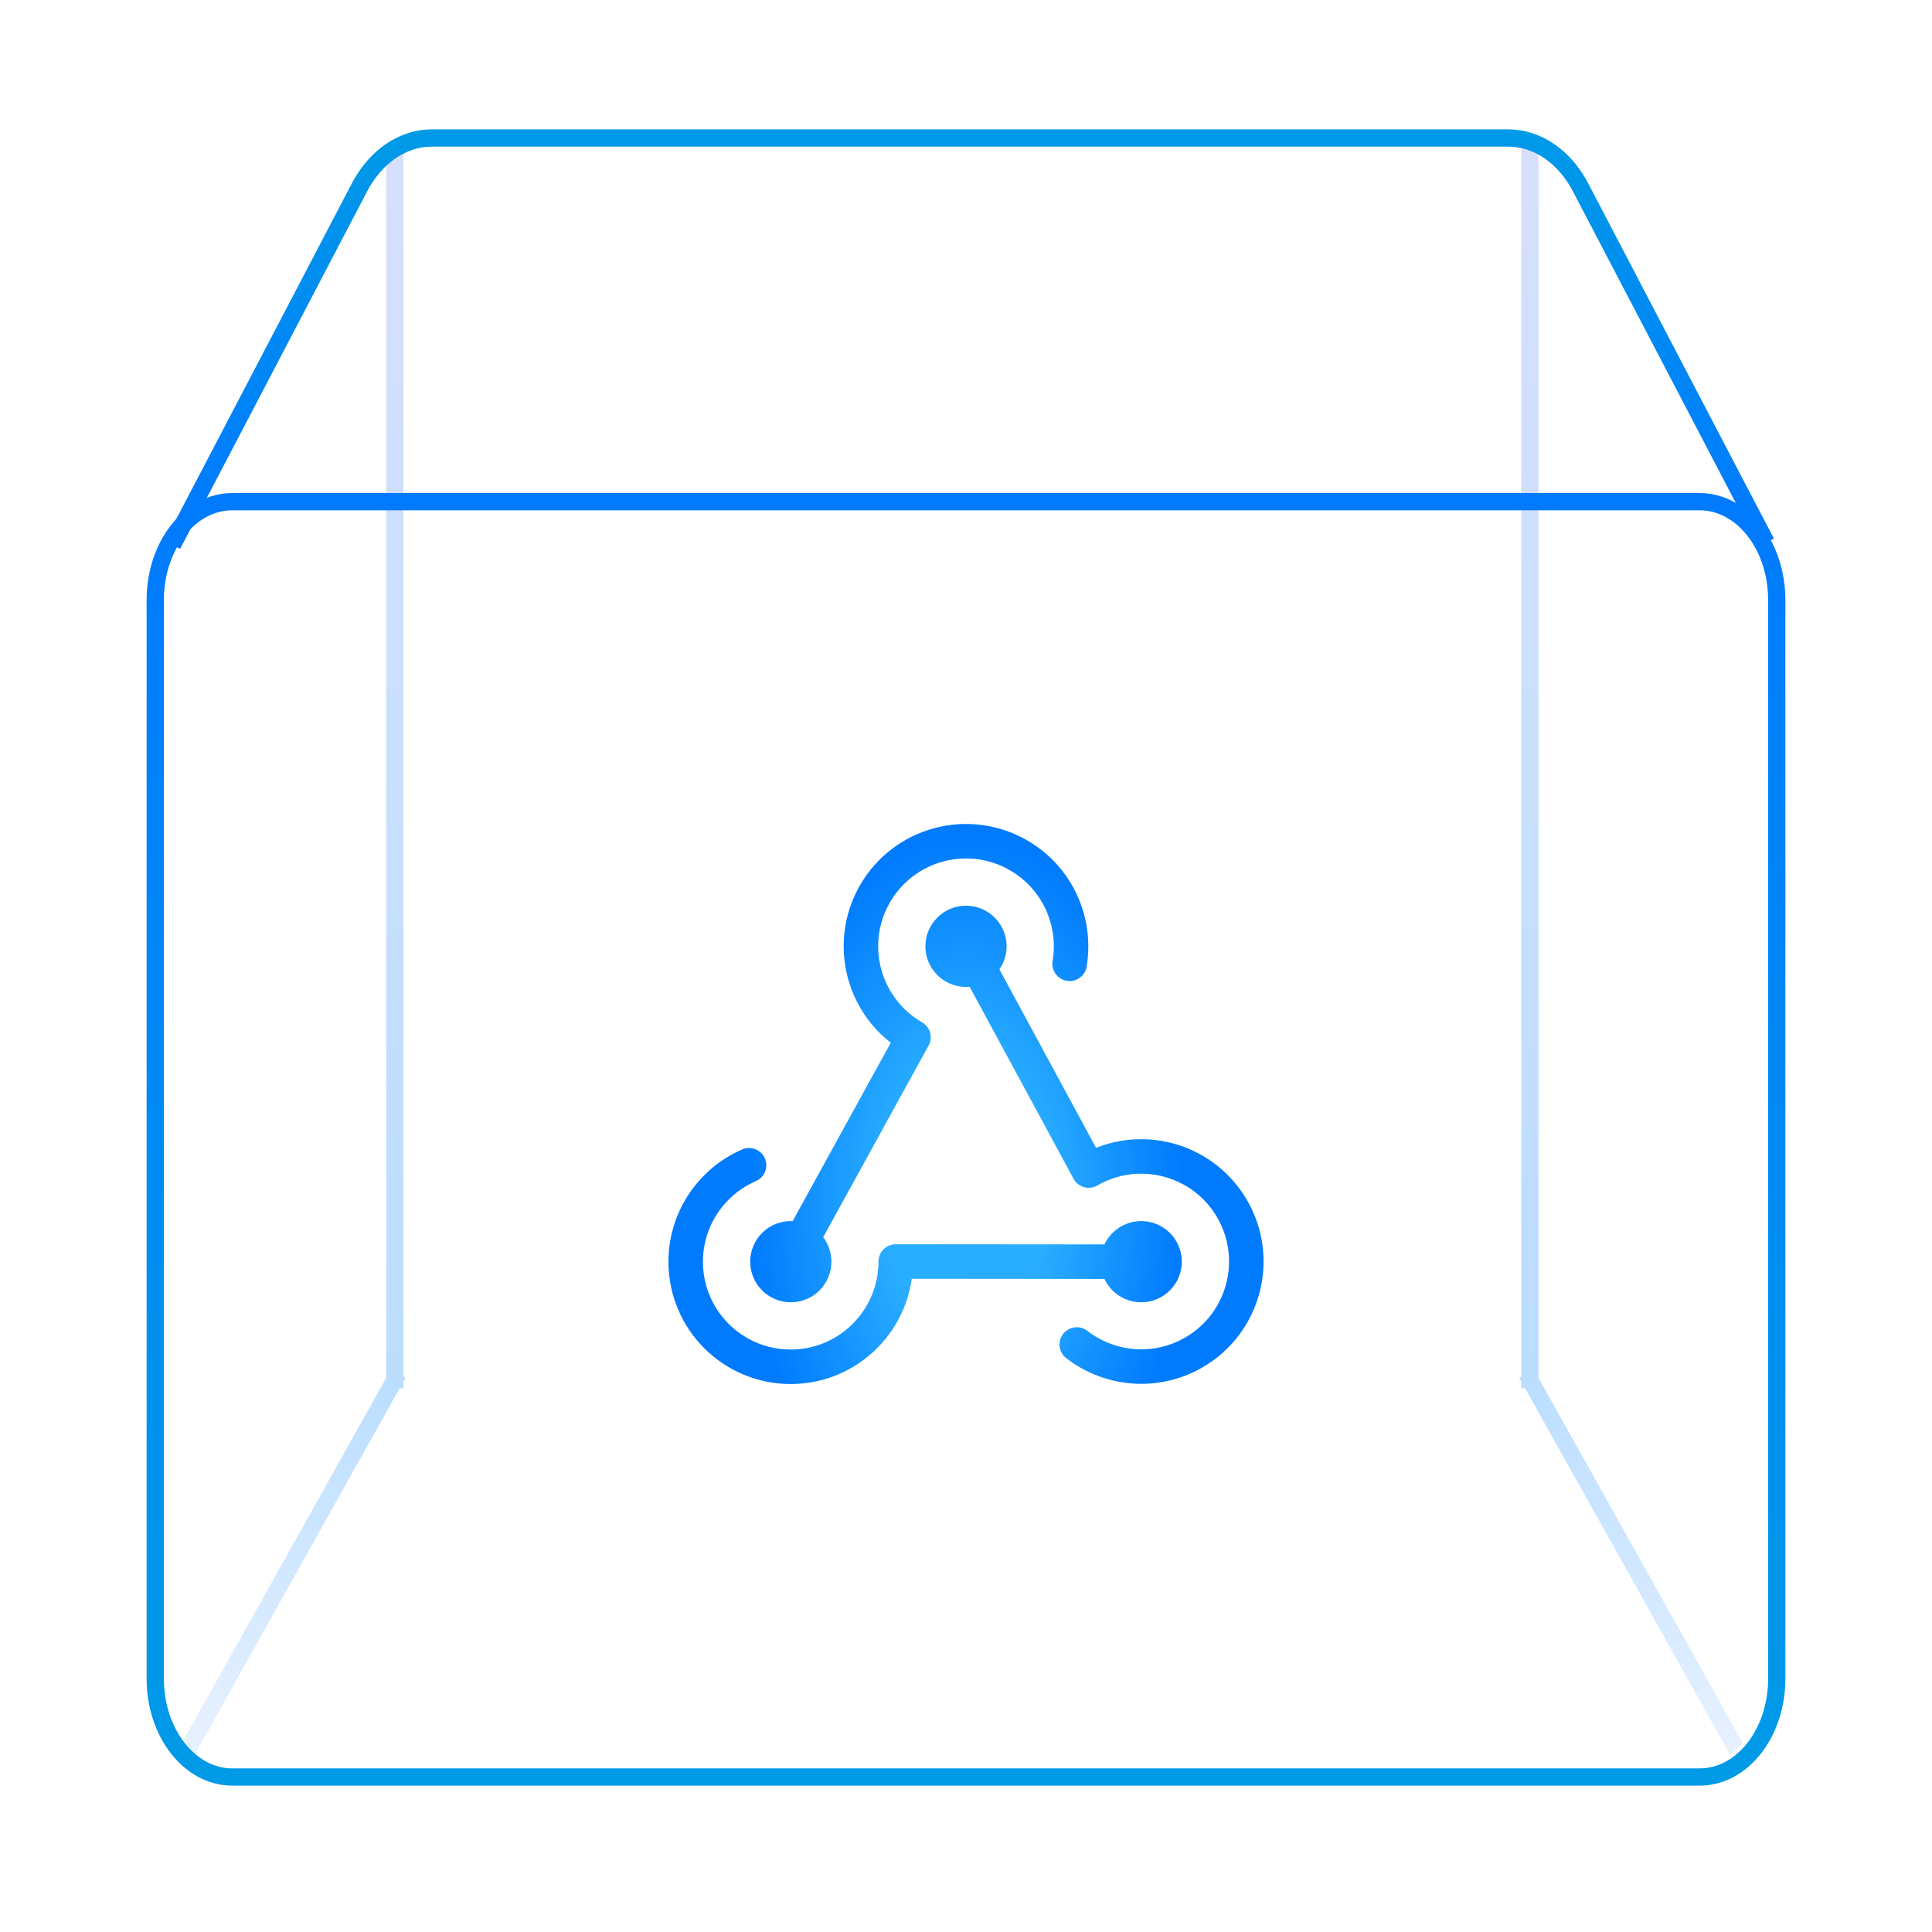
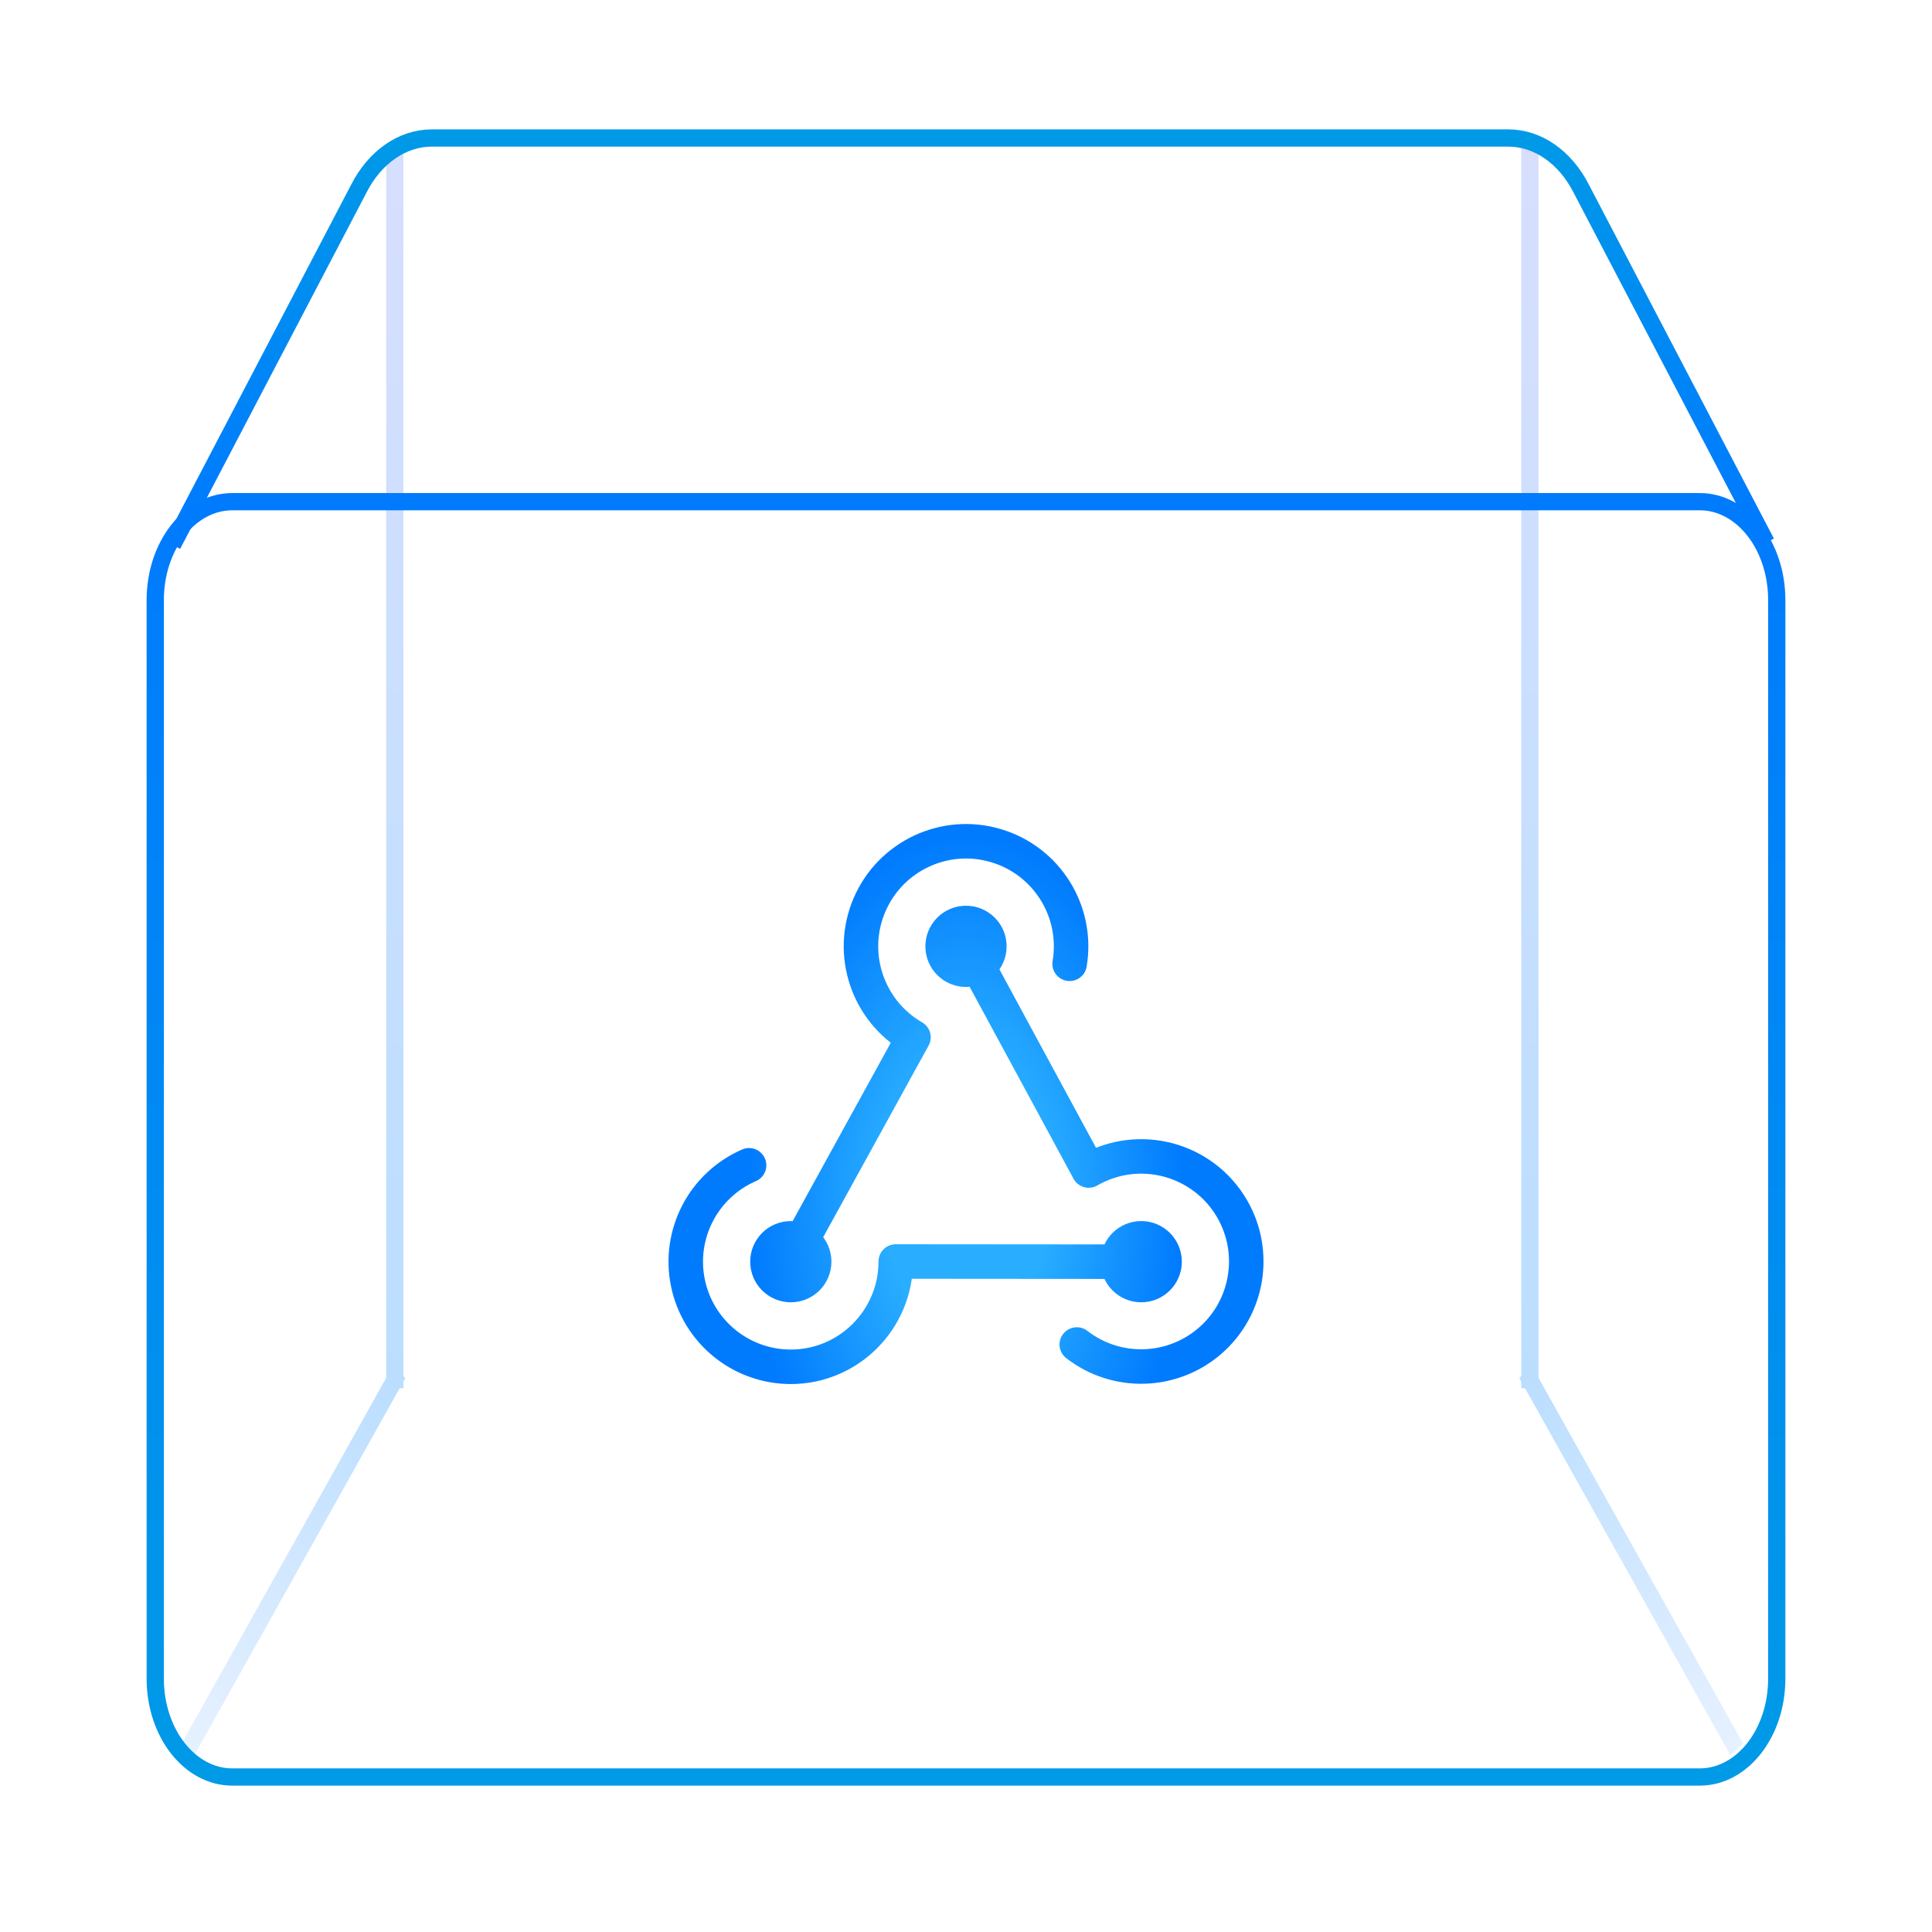
- <svg xmlns="http://www.w3.org/2000/svg" width="112" height="112" viewBox="0 0 112 112" fill="none">
-   <path d="M22.889 8.98L22.889 79.98" stroke="url(#paint0_linear_3396_386)" stroke-miterlimit="10" stroke-linecap="square" />
-   <path d="M88.689 8.98L88.689 79.98" stroke="url(#paint1_linear_3396_386)" stroke-miterlimit="10" stroke-linecap="square" />
-   <path d="M10.77 100.643L10.525 101.079L11.264 101.753L11.508 101.317L11.139 100.98L10.77 100.643ZM23.258 80.317L23.503 79.88L22.764 79.207L22.52 79.643L22.889 79.98L23.258 80.317ZM11.139 100.98L11.508 101.317L23.258 80.317L22.889 79.98L22.52 79.643L10.77 100.643L11.139 100.98Z" fill="url(#paint2_linear_3396_386)" />
-   <path d="M100.808 100.643L101.052 101.079L100.314 101.753L100.069 101.317L100.439 100.98L100.808 100.643ZM88.319 80.317L88.075 79.88L88.814 79.207L89.058 79.643L88.689 79.98L88.319 80.317ZM100.439 100.98L100.069 101.317L88.319 80.317L88.689 79.98L89.058 79.643L100.808 100.643L100.439 100.98Z" fill="url(#paint3_linear_3396_386)" />
-   <path d="M98.536 29.083H13.464C10.999 29.083 9 31.634 9 34.782V97.316C9 100.464 10.999 103.015 13.464 103.015H98.536C101.001 103.015 103 100.464 103 97.316V34.782C103 31.634 101.001 29.083 98.536 29.083Z" stroke="url(#paint4_linear_3396_386)" stroke-miterlimit="10" />
-   <path d="M10 31.586L20.801 10.937C21.73 9.105 23.323 8 25.034 8H87.433C89.142 8 90.737 9.105 91.666 10.937L102.392 31.453" stroke="url(#paint5_linear_3396_386)" stroke-miterlimit="10" />
-   <mask id="mask0_3396_386" style="mask-type:alpha" maskUnits="userSpaceOnUse" x="38" y="47" width="36" height="34">
-     <path d="M56 56.214C55.252 56.214 54.646 55.607 54.646 54.859C54.646 54.111 55.252 53.505 56 53.505C56.748 53.505 57.354 54.111 57.354 54.859C57.354 55.607 56.748 56.214 56 56.214Z" fill="black" />
-     <path d="M45.844 74.495C45.096 74.495 44.49 73.888 44.49 73.141C44.49 72.393 45.096 71.787 45.844 71.787C46.592 71.787 47.198 72.393 47.198 73.141C47.198 73.888 46.592 74.495 45.844 74.495Z" fill="black" />
-     <path d="M66.156 74.495C65.408 74.495 64.802 73.888 64.802 73.141C64.802 72.393 65.408 71.787 66.156 71.787C66.904 71.787 67.51 72.393 67.51 73.141C67.51 73.888 66.904 74.495 66.156 74.495Z" fill="black" />
-     <path d="M62.007 55.873C62.418 53.435 61.311 50.891 59.045 49.583C56.132 47.901 52.407 48.899 50.725 51.812C49.044 54.725 50.042 58.45 52.955 60.132L46.462 71.936M62.421 77.942C64.319 79.415 66.995 79.681 69.204 78.406C72.117 76.724 73.115 72.999 71.433 70.086C69.751 67.173 66.026 66.175 63.114 67.857L56.704 56.017M43.424 67.552C41.262 68.487 39.75 70.639 39.75 73.144C39.75 76.508 42.477 79.234 45.84 79.234C49.204 79.234 51.927 76.494 51.927 73.13L64.802 73.141M64.802 73.141C64.802 73.888 65.408 74.495 66.156 74.495C66.904 74.495 67.51 73.888 67.51 73.141C67.51 72.393 66.904 71.787 66.156 71.787C65.408 71.787 64.802 72.393 64.802 73.141ZM56 56.214C55.252 56.214 54.646 55.607 54.646 54.859C54.646 54.111 55.252 53.505 56 53.505C56.748 53.505 57.354 54.111 57.354 54.859C57.354 55.607 56.748 56.214 56 56.214ZM45.844 74.495C45.096 74.495 44.49 73.888 44.49 73.141C44.49 72.393 45.096 71.787 45.844 71.787C46.592 71.787 47.198 72.393 47.198 73.141C47.198 73.888 46.592 74.495 45.844 74.495Z" stroke="black" stroke-width="2" stroke-linecap="round" stroke-linejoin="round" />
+ <svg xmlns="http://www.w3.org/2000/svg" width="112" height="112" fill="none" viewBox="0 0 112 112">
+   <path stroke="url(#a)" stroke-linecap="square" stroke-miterlimit="10" d="M22.889 8.98v71" />
+   <path stroke="url(#b)" stroke-linecap="square" stroke-miterlimit="10" d="M88.689 8.98v71" />
+   <path fill="url(#c)" d="m10.77 100.643-.245.436.74.674.243-.436-.37-.337zm12.488-20.326.245-.436-.74-.674-.244.436.37.337zm-12.12 20.663.37.337 11.75-21-.37-.337-.369-.337-11.75 21z" />
+   <path fill="url(#d)" d="m100.808 100.643.244.436-.738.674-.245-.436.37-.337zM88.319 80.317l-.244-.436.74-.674.243.436-.37.337zm12.12 20.663-.37.337-11.75-21 .37-.337.37-.337 11.749 21z" />
+   <path stroke="url(#e)" stroke-miterlimit="10" d="M98.536 29.083H13.464C11 29.083 9 31.634 9 34.782v62.534c0 3.148 1.999 5.699 4.464 5.699h85.072c2.465 0 4.464-2.551 4.464-5.699V34.782c0-3.148-1.999-5.7-4.464-5.7Z" />
+   <path stroke="url(#f)" stroke-miterlimit="10" d="m10 31.586 10.801-20.65C21.731 9.107 23.323 8 25.034 8h62.4c1.708 0 3.303 1.105 4.232 2.937l10.726 20.516" />
+   <mask id="g" width="36" height="34" x="38" y="47" maskUnits="userSpaceOnUse" style="mask-type:alpha">
+     <path fill="#000" d="M56 56.214a1.354 1.354 0 1 1 0-2.709 1.354 1.354 0 0 1 0 2.709M45.844 74.495a1.354 1.354 0 1 1 0-2.709 1.354 1.354 0 0 1 0 2.709m20.312 0a1.354 1.354 0 1 1 0-2.709 1.354 1.354 0 0 1 0 2.709" />
+     <path stroke="#000" stroke-linecap="round" stroke-linejoin="round" stroke-width="2" d="M62.007 55.873a6.09 6.09 0 1 0-9.052 4.26l-6.493 11.803m15.96 6.006a6.092 6.092 0 0 0 9.011-7.856 6.09 6.09 0 0 0-8.32-2.23l-6.41-11.84M43.425 67.553a6.092 6.092 0 0 0 2.416 11.682c3.364 0 6.087-2.74 6.087-6.104l12.875.01m0 0a1.354 1.354 0 1 0 2.709 0 1.354 1.354 0 0 0-2.709 0M56 56.215a1.354 1.354 0 1 1 0-2.709 1.354 1.354 0 0 1 0 2.709m-10.156 18.28a1.354 1.354 0 1 1 0-2.708 1.354 1.354 0 0 1 0 2.709" />
  </mask>
-   <g mask="url(#mask0_3396_386)">
-     <rect width="40" height="40" transform="translate(36 44)" fill="url(#paint6_radial_3396_386)" />
+   <g mask="url(#g)">
+     <path fill="url(#h)" d="M0 0h40v40H0z" transform="translate(36 44)" />
  </g>
  <defs>
-     <linearGradient id="paint0_linear_3396_386" x1="22.427" y1="79.719" x2="22.427" y2="-22.505" gradientUnits="userSpaceOnUse">
-       <stop stop-color="#BBDEFF" />
-       <stop offset="1" stop-color="#E3E0FC" />
+     <linearGradient id="a" x1="22.427" x2="22.427" y1="79.719" y2="-22.505" gradientUnits="userSpaceOnUse">
+       <stop stop-color="#bbdeff" />
+       <stop offset="1" stop-color="#e3e0fc" />
    </linearGradient>
-     <linearGradient id="paint1_linear_3396_386" x1="89.151" y1="79.719" x2="89.151" y2="-22.505" gradientUnits="userSpaceOnUse">
-       <stop stop-color="#BBDEFF" />
-       <stop offset="1" stop-color="#E3E0FC" />
+     <linearGradient id="b" x1="89.151" x2="89.151" y1="79.719" y2="-22.505" gradientUnits="userSpaceOnUse">
+       <stop stop-color="#bbdeff" />
+       <stop offset="1" stop-color="#e3e0fc" />
    </linearGradient>
-     <linearGradient id="paint2_linear_3396_386" x1="23.187" y1="80.369" x2="0.454" y2="105.3" gradientUnits="userSpaceOnUse">
-       <stop stop-color="#BBDEFF" />
-       <stop offset="1" stop-color="#F9F9FF" />
+     <linearGradient id="c" x1="23.187" x2=".454" y1="80.369" y2="105.3" gradientUnits="userSpaceOnUse">
+       <stop stop-color="#bbdeff" />
+       <stop offset="1" stop-color="#f9f9ff" />
    </linearGradient>
-     <linearGradient id="paint3_linear_3396_386" x1="88.39" y1="80.369" x2="111.124" y2="105.3" gradientUnits="userSpaceOnUse">
-       <stop stop-color="#BBDEFF" />
-       <stop offset="1" stop-color="#F9F9FF" />
+     <linearGradient id="d" x1="88.39" x2="111.124" y1="80.369" y2="105.3" gradientUnits="userSpaceOnUse">
+       <stop stop-color="#bbdeff" />
+       <stop offset="1" stop-color="#f9f9ff" />
    </linearGradient>
-     <linearGradient id="paint4_linear_3396_386" x1="56" y1="103.508" x2="56" y2="29.508" gradientUnits="userSpaceOnUse">
-       <stop stop-color="#009AE7" />
-       <stop offset="1" stop-color="#007BFE" />
+     <linearGradient id="e" x1="56" x2="56" y1="103.508" y2="29.508" gradientUnits="userSpaceOnUse">
+       <stop stop-color="#009ae7" />
+       <stop offset="1" stop-color="#007bfe" />
    </linearGradient>
-     <linearGradient id="paint5_linear_3396_386" x1="56.196" y1="29.508" x2="56.196" y2="7.508" gradientUnits="userSpaceOnUse">
-       <stop stop-color="#007BFE" />
-       <stop offset="1" stop-color="#009AE7" />
+     <linearGradient id="f" x1="56.196" x2="56.196" y1="29.508" y2="7.508" gradientUnits="userSpaceOnUse">
+       <stop stop-color="#007bfe" />
+       <stop offset="1" stop-color="#009ae7" />
    </linearGradient>
-     <radialGradient id="paint6_radial_3396_386" cx="0" cy="0" r="1" gradientUnits="userSpaceOnUse" gradientTransform="translate(20 25.5) rotate(-90) scale(21 12.5457)">
-       <stop stop-color="#29ADFF" />
-       <stop offset="0.38" stop-color="#29ADFF" />
-       <stop offset="1" stop-color="#007BFE" />
+     <radialGradient id="h" cx="0" cy="0" r="1" gradientTransform="matrix(0 -21 12.5457 0 20 25.5)" gradientUnits="userSpaceOnUse">
+       <stop stop-color="#29adff" />
+       <stop offset=".38" stop-color="#29adff" />
+       <stop offset="1" stop-color="#007bfe" />
    </radialGradient>
  </defs>
</svg>
